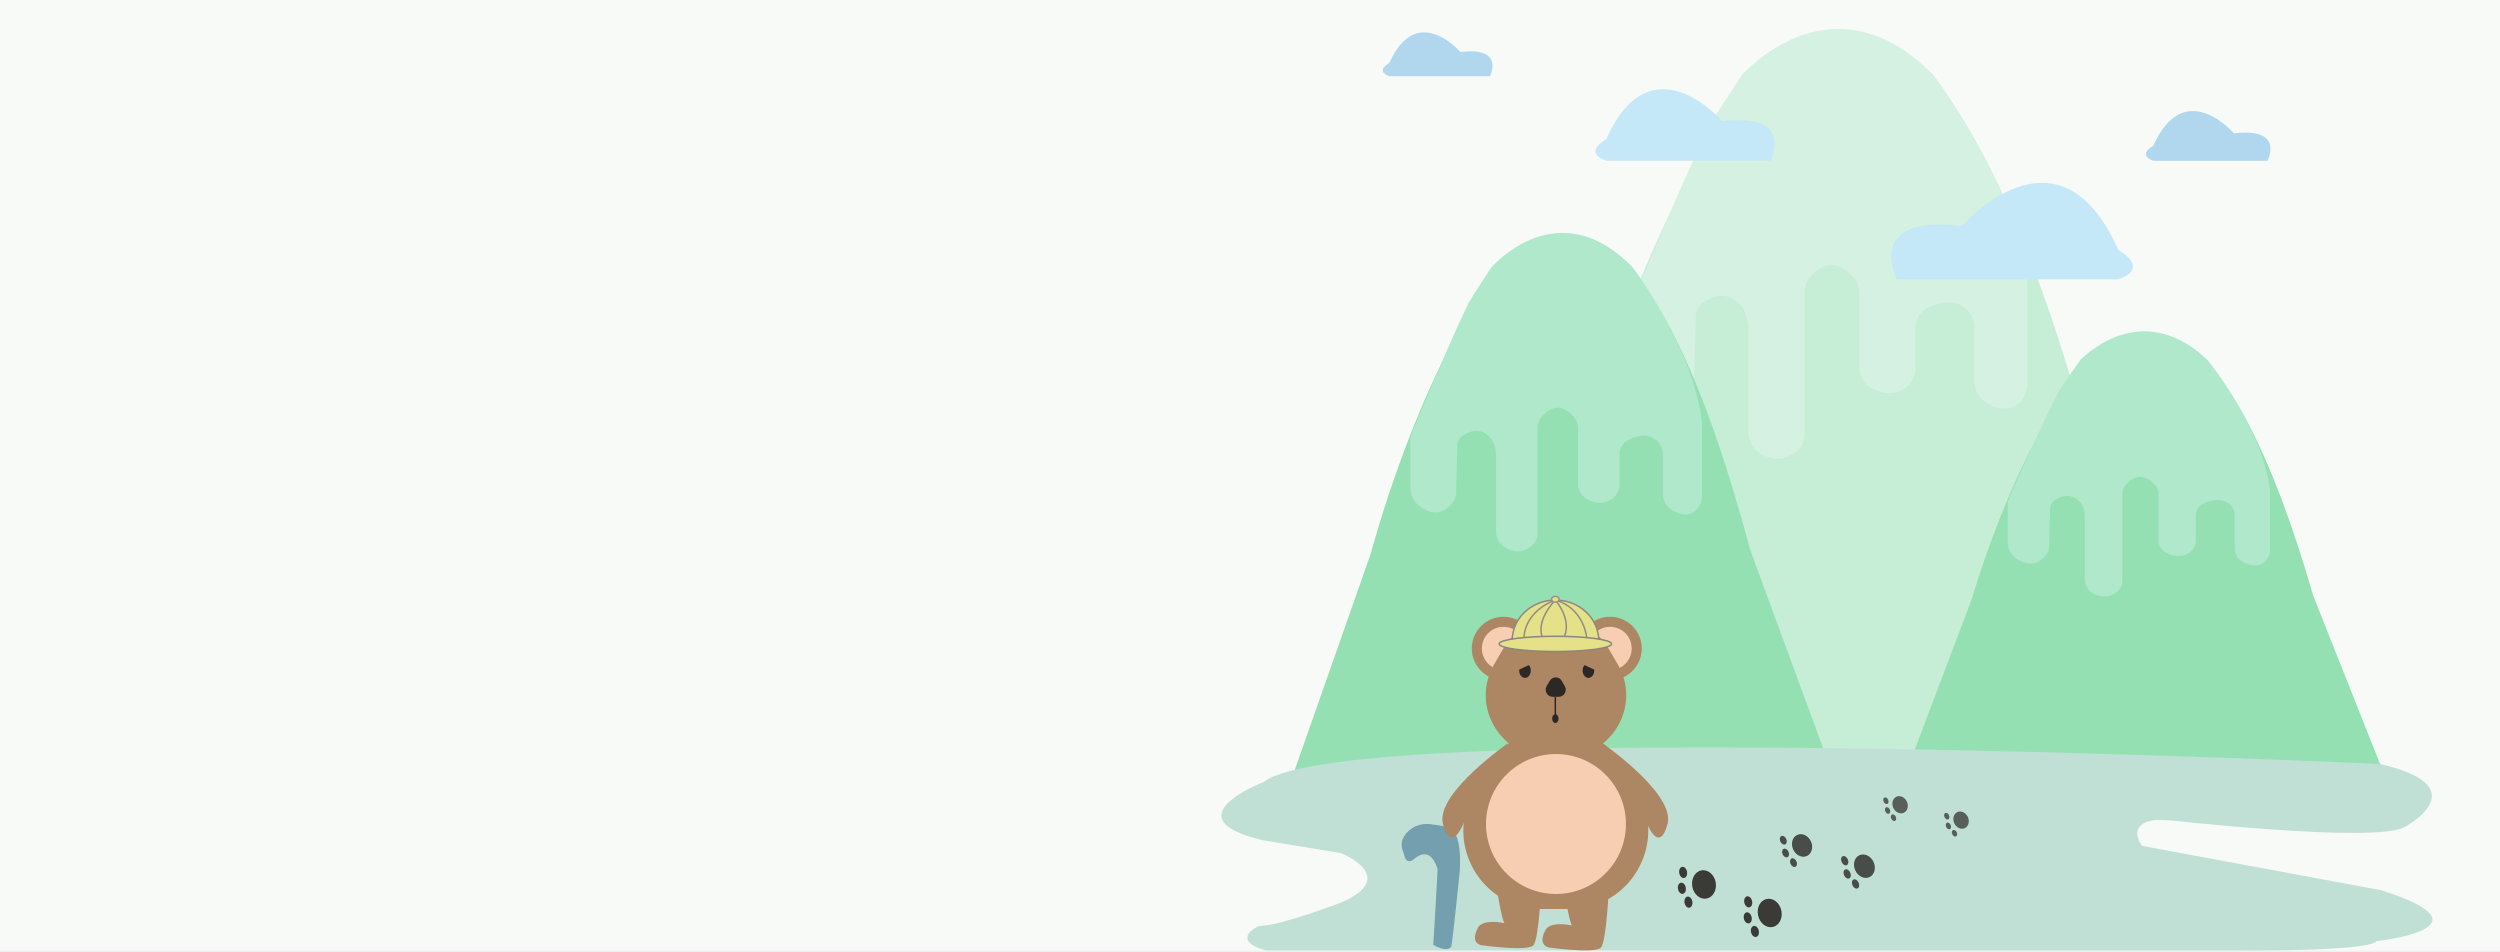
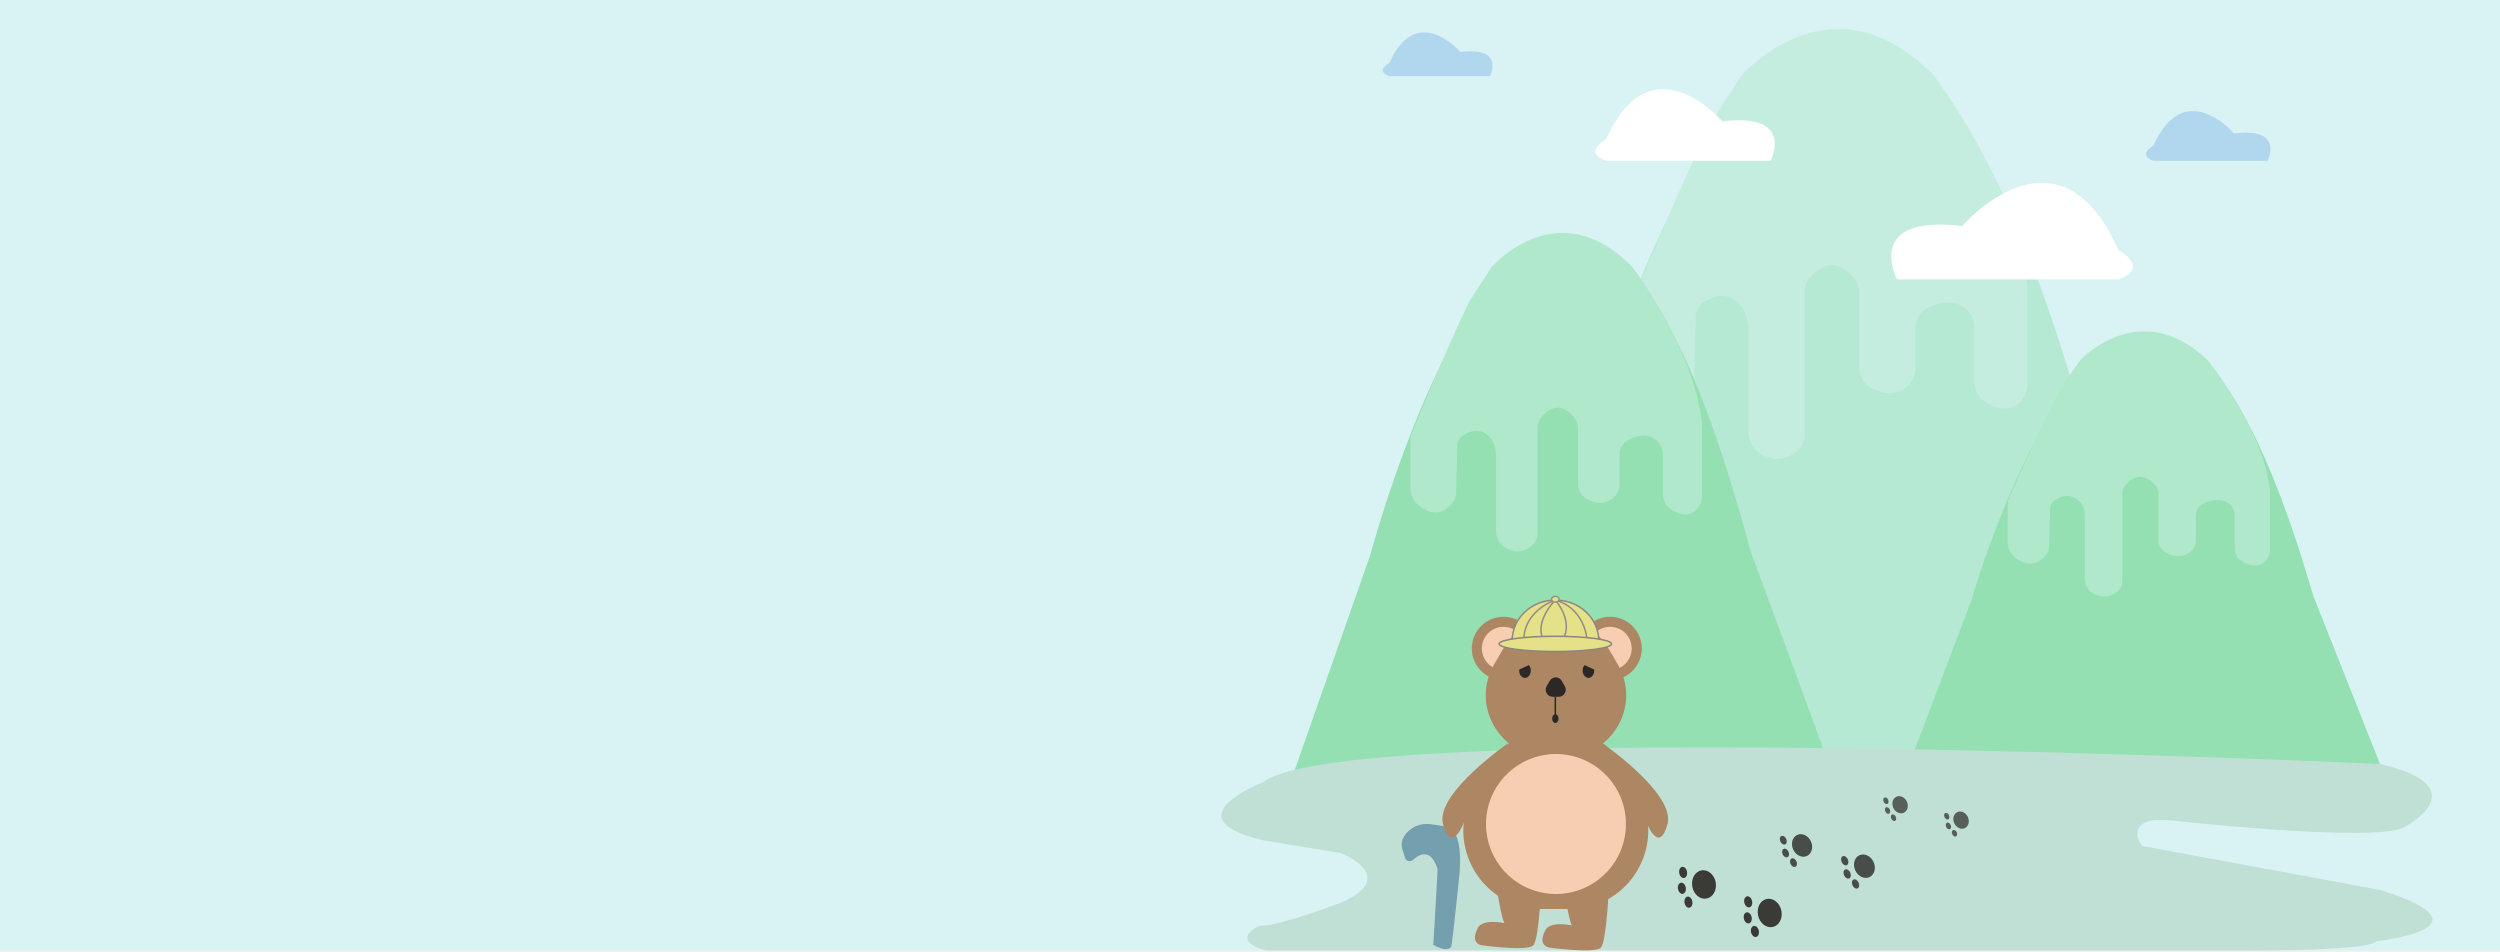
<svg xmlns="http://www.w3.org/2000/svg" version="1.1" id="圖層_1" x="0px" y="0px" viewBox="0 0 1640 624" style="enable-background:new 0 0 1640 624;" xml:space="preserve">
  <style type="text/css">
- 	.st0{fill:#F8FAF8;}
+ 	.st0{fill:#D9F3F4;}
	.st1{fill:#B0D7ED;}
	.st2{opacity:0.5;}
	.st3{fill:#94E0B3;}
	.st4{fill:#AFE8CA;}
- 	.st5{fill:#C4E8F7;}
+ 	.st5{fill:#FFFFFF;}
	.st6{fill:#C1E0D5;}
	.st7{display:none;}
	.st8{display:inline;fill:#826046;}
	.st9{display:inline;fill:#C9A183;}
	.st10{display:inline;fill:#F2A566;stroke:#000000;stroke-miterlimit:10;}
	.st11{display:inline;fill:#221C23;}
	.st12{display:inline;fill:#EAB9DB;}
	.st13{display:inline;fill:#EA8C47;}
	.st14{display:inline;fill:#B54E15;}
	.st15{fill:#749FAF;}
	.st16{fill:#AD8663;}
	.st17{fill:#F7CEB2;}
	.st18{fill:#2B2826;}
	.st19{fill:none;stroke:#2B2826;stroke-miterlimit:10;}
	.st20{fill:#E5E188;stroke:#918883;stroke-miterlimit:10;}
	.st21{fill:#E5E188;stroke:#8C8580;stroke-miterlimit:10;}
	.st22{fill:none;stroke:#938C86;stroke-miterlimit:10;}
	.st23{fill:#E5E188;stroke:#99918C;stroke-miterlimit:10;}
	.st24{opacity:0.9;}
	.st25{opacity:0.8;}
	.st26{opacity:0.7;}
</style>
  <rect class="st0" width="1640" height="623.5" />
  <g id="山">
</g>
  <g id="雲">
</g>
  <g id="陰影">
</g>
  <g id="山山">
    <path class="st1" d="M825.2,536.9" />
    <g class="st2">
      <path class="st3" d="M1034.9,303.4c0,0,168.6-632.1,338.2-4.1c0.3,1,0.6,2.1,1,3.1l87.2,235.6H951.9L1034.9,303.4z" />
      <path class="st4" d="M1268.2,49.1c-60.7-61.4-114.2-11.9-125.6,0.2c-6.6,10.2-13.5,20.6-20.2,31.1c-14.2,28.9-32.8,72.8-43.5,98.5    c-1.8,4.8-3.7,9.4-5.8,14c-0.7,1.7-1.3,3.1-1.7,4.2c-0.7,1.7-1,3.4-1,5.3v41.8c0,6.5,3,12.7,8.2,16.6c7.9,5.9,20.3,10.6,30.7-4.7    c1.3-1.9,2-4.1,2-6.4l1-35.5v-6c0-4.1,2.1-8,5.6-10.2c6.4-4,17.1-7.7,25.6,4.3l1.3,3c1.4,3.1,2.1,6.5,2.1,9.9v67.9    c0,6,3.1,11.5,8.2,14.6c6,3.5,14.5,5.7,23.5-1.6c3.3-2.7,5.2-6.8,5.2-11v-93.5c0-3.3,1.1-6.5,3.2-9.1c5.2-6.5,16.3-15.7,29.3,0    c2.2,2.7,3.4,6.2,3.4,9.7v49.1c0,5.4,2.9,10.4,7.6,13.1c6.3,3.5,15.4,6.2,23.7-0.8c3.6-3,5.6-7.5,5.6-12.2v-26.8    c0-5.1,2.8-9.8,7.3-12.2c6.5-3.5,16.4-6.7,24.6-0.7c4.4,3.1,6.7,8.3,6.7,13.7c0,8.6,0,24.7,0,34.4c0,5.9,3,11.5,8.1,14.5    c5.8,3.5,13.7,6.1,20.5,0.6c4.1-3.2,6.2-8.4,6.2-13.6V187C1322.1,118.9,1268.2,49.1,1268.2,49.1z" />
    </g>
    <g>
      <path class="st3" d="M899.1,363.5c0,0,124.1-468.5,249-3c0.2,0.8,0.5,1.5,0.8,2.3l64.2,174.6H838L899.1,363.5z" />
      <path class="st4" d="M1070.8,175.1c-44.7-45.5-84-8.8-92.4,0.2c-4.9,7.6-10,15.2-14.8,23c-10.4,21.4-24.2,53.9-32.1,73    c-1.3,3.5-2.8,7-4.3,10.4c-0.5,1.3-0.9,2.3-1.3,3.1c-0.5,1.2-0.8,2.6-0.8,3.9v31c0,4.8,2.2,9.4,6,12.3c5.8,4.4,14.9,7.8,22.6-3.5    c0.9-1.4,1.4-3.1,1.5-4.8l0.7-26.3V293c0-3.1,1.5-5.9,4.1-7.5c4.7-3,12.6-5.7,18.8,3.2l1,2.2c1,2.3,1.6,4.8,1.6,7.3v50.3    c0,4.4,2.3,8.5,6.1,10.8c4.4,2.6,10.7,4.2,17.3-1.2c2.4-2,3.9-5,3.9-8.2v-69.3c0-2.4,0.8-4.8,2.4-6.7c3.9-4.8,12-11.7,21.6,0    c1.7,2,2.5,4.6,2.5,7.2v36.4c0,4,2.1,7.7,5.6,9.7c4.6,2.6,11.3,4.6,17.5-0.6c2.6-2.2,4.1-5.6,4.1-9v-19.8c0-3.8,2.1-7.2,5.4-9    c4.8-2.6,12-4.9,18.1-0.6c3.2,2.3,5,6.2,5,10.2c0,6.4,0,18.3,0,25.5c0,4.4,2.2,8.5,6,10.8c4.2,2.6,10.1,4.5,15.1,0.4    c3-2.4,4.6-6.2,4.6-10.1v-47.6C1110.5,226.8,1070.8,175.1,1070.8,175.1z" />
    </g>
    <g>
      <path class="st3" d="M1293.6,392.7c0,0,111.5-389.9,223.7-2.5c0.2,0.6,0.4,1.3,0.7,1.9l57.7,145.3h-336.9L1293.6,392.7z" />
      <path class="st4" d="M1447.9,235.9c-40.2-37.8-75.5-7.3-83.1,0.1c-4.4,6.3-9,12.7-13.3,19.2c-9.4,17.8-21.7,44.9-28.8,60.7    c-1.2,2.9-2.5,5.8-3.8,8.6c-0.5,1.1-0.9,1.9-1.1,2.6c-0.5,1-0.7,2.1-0.7,3.2v25.8c0,4,2,7.9,5.4,10.2c5.2,3.6,13.4,6.5,20.3-2.9    c0.9-1.2,1.3-2.5,1.3-4l0.7-21.9V334c0-2.5,1.4-4.9,3.7-6.3c4.2-2.5,11.3-4.7,16.9,2.7l0.9,1.9c0.9,1.9,1.4,4,1.4,6.1v41.9    c0,3.7,2.1,7.1,5.4,9c3.9,2.2,9.6,3.5,15.6-1c2.2-1.7,3.5-4.2,3.5-6.8v-57.7c0-2,0.7-4,2.1-5.6c3.5-4,10.8-9.7,19.4,0    c1.5,1.7,2.3,3.8,2.3,6v30.3c0,3.3,1.9,6.4,5.1,8.1c4.1,2.2,10.2,3.8,15.7-0.5c2.4-1.9,3.7-4.6,3.7-7.5V338c0-3.1,1.8-6,4.8-7.5    c4.3-2.2,10.8-4.1,16.3-0.5c2.9,1.9,4.4,5.1,4.4,8.5c0,5.3,0,15.2,0,21.2c0,3.7,2,7.1,5.4,9c3.8,2.1,9.1,3.7,13.6,0.4    c2.7-2,4.1-5.2,4.1-8.4V321C1483.5,278.9,1447.9,235.9,1447.9,235.9z" />
    </g>
    <path class="st1" d="M911.4,41.3c0,0-9.7,5.1,0,8.7h66c0,0,10.2-19.5-19.4-15.9C958,34.1,929.4,0.9,911.4,41.3z" />
    <path class="st5" d="M1053.7,91.3c0,0-15.9,8.4,0,14.2h107.8c0,0,16.6-31.8-31.7-25.9C1129.8,79.5,1083,25.2,1053.7,91.3z" />
    <path class="st1" d="M1412.6,95.6c0,0-11,5.8,0,9.9h74.9c0,0,11.6-22.1-22-18C1465.5,87.5,1433,49.7,1412.6,95.6z" />
    <path class="st5" d="M1389.7,164.1c0,0,21.4,11.3,0,19.2h-145.3c0,0-22.4-42.9,42.7-35C1287.1,148.3,1350.2,75,1389.7,164.1z" />
    <path class="st6" d="M828.9,513c0,0-62.3,23.9,0,38.3l51,8.4c0,0,38.5,15.5,0,32.3c0,0-39.2,15.1-52.6,15.3c-2.4,0-7.3,3.4-8.5,5.6   c-1.5,3-0.7,7.1,11.5,10.6h634.8c0,0,88.5,1,94-6.1c0,0,80.2-8.7,3.1-33.4l-157-29.1c0,0-12.4-16,12.4-17.4c0,0,140.5,16,159.7,5.1   c0,0,49.6-26.2-15.8-41.4C1561.5,501.1,883.8,470.1,828.9,513z" />
  </g>
  <g id="圖層_5" class="st7">
    <path class="st8" d="M974.5,609.5c0,0-61.5,11.4-51.3-60c0,0,3.3-15.3,18.1-26.1c0,0,17.4-12.3,2.8-24.3c0,0-7.9-3.5-11.1-0.5   c0,0,7.2-46.3,55.2-22.4c0,0,17.1,10.6,6.5,31.7l-9.7,29.8L974.5,609.5z" />
    <path class="st8" d="M1053.5,522.1c0.2-0.3,0.5-0.7,0.8-1s0.6-0.7,1-1.4s0.8-1.4,1.2-2.1c0.1-0.1,0.1-0.3,0.2-0.4   c1.4-4.4,1.7-12.5-3.9-26.5c-10.3-26.2-15.1-23.6-15.1-23.6s-11.6-9.5-34.4-0.2c0,0-12,9.2-14.2,19.3c0,0-13.3,27.4-3.9,34.6   l3.5,2.7c3.9,3,8.5,5.2,13.4,6.3l15.5,3.5c0,0,20.9,3.8,35.6-11C1053.3,522.3,1053.4,522.2,1053.5,522.1z" />
    <path class="st8" d="M996.3,475.7c0,0-7.9-5-2.6-16.4c0,0,9-0.4,12.4,7.4L996.3,475.7z" />
    <path class="st9" d="M998.4,472.7c0,0-3.7-4.2-1.5-7.5c0,0,2.1-2.3,6.4,3.7C1003.3,468.9,999.1,473.7,998.4,472.7z" />
    <path class="st8" d="M1036.9,466.7c0,0,2.5-7.3,12.2-7.1c0,0,4.8,8.5-2.6,16.3C1046.5,476,1039.7,467.1,1036.9,466.7z" />
    <path class="st9" d="M1040.4,467.8c0,0,2.9-4,5.2-2.5c0,0,3.1,0.9-0.8,7.1L1040.4,467.8z" />
    <path class="st9" d="M1006,466.4c0,0,14.2,8.8,15.5,27.2h2.3c0,0,1.5-20.9,13.5-26.9C1037.3,466.6,1026.5,456.9,1006,466.4z" />
    <path class="st10" d="M1006,493.5" />
    <ellipse class="st11" cx="1006" cy="496.3" rx="2" ry="2.8" />
    <ellipse class="st11" cx="1036.2" cy="496.3" rx="2" ry="2.8" />
    <path class="st11" d="M1019.5,493.9c0,0-2.4-0.1-2,3.1c0,0,2.4,3.6,4.2,3.3h1.4c0,0,2.7-1,3.4-2.8c0,0,1.9-1.6,0-3.1   C1026.4,494.4,1026.2,492.9,1019.5,493.9z" />
    <path class="st11" d="M1021.7,500.3c0,0-0.5,1.5,0,3c0,0-3.1-0.3-2.9-0.7s-0.9,0.8,0,1.1c0,0,2,1.5,4.7,0.7c0,0,2.3-0.1,2.7-1.5   c0,0-0.1-0.9-1.4,0l-1.8,0.4c0,0,0.3-2,0.1-3H1021.7z" />
    <ellipse class="st12" cx="1003.8" cy="502.9" rx="4.2" ry="2.4" />
    <ellipse class="st12" cx="1038.3" cy="503.4" rx="4.2" ry="2.4" />
    <path class="st9" d="M1002.5,528.8c0,0,29.4,9.6,40.3-0.7c0,0,11.8,14.7,2.6,24.7c0,0-9.2,11.9-34.8,2.9   C1010.6,555.8,989.4,551.7,1002.5,528.8z" />
    <path class="st9" d="M1055.8,566.3c-0.7-1.9-0.8-4-1.5-5.9c-0.2-0.7-0.3-1.4-0.1-2.1c-0.1-0.8,0.1-1.6,0.5-2.3   c0-0.1,0.1-0.2,0.1-0.3c0.3-0.5,0.8-1,1.3-1.4c-0.7-3.2-1.3-5.1-1.3-5.1l-11.9,7.6c-26.5,6.1-8.4-13.4-8.4-13.4   c-9.8,7.3-28.4,2.5-28.4,2.5c6.1,10.5-8.5,12.3-8.5,12.3c-8,3.3-22.6-6.9-22.6-6.9l0.1,16.8c42.9-1.8,35,53.7,35,53.7   c2.8-0.1,4.9,0.4,6.5,1.1c1.9-0.8,3.8-1.6,5.9-2.1c2.9-0.7,5.6-0.5,8.5-0.8c5.8-0.6,11-4.2,15.7-7.3c0.6-0.4,1.2-0.6,1.8-0.7   c9.7-12.7,10.9-29.7,9.9-42.8C1057.2,568.5,1056.3,567.5,1055.8,566.3z" />
    <path class="st13" d="M1025.8,539.5c0,0-6.6-1.2-14.1,6.2c0,0-6.5,7.1,2.8,8.4c0,0,17.3,3.4,27.4,0.6c0,0,6.2-2.4,1.1-8.7   c0,0-5.8-7.3-14.8-6.4l-0.1-4.1c0,0-0.6-2.9-2.8,0L1025.8,539.5z" />
    <path class="st14" d="M1012.3,553.6c0,0-2.4,19.7,12.3,24.6c0,0,18.5,4.9,17.4-23.4" />
    <path class="st8" d="M992.5,524.6c0,0-66,77.3,2,98.1c0,0,27.8,1.9,37.9-0.3c0,0,2.7-9-8.4-10.1c0,0,8.8-35.6-27.1-38.5   c0,0-2.5-11.6-0.1-12c0,0,9.1,5.2,16.9,4.7c0,0,7.2-1.8,7.7-3.1c0,0,5-5.2-7.6-8.1c0,0-23-4.9-9-26.8   C1004.9,528.4,992.7,526,992.5,524.6z" />
    <path class="st8" d="M1051.6,523.4c0,0,14.3,12.8,7.8,28.7c0,0-6,13.2-16.3,14.2c0,0-16,3.7-5.4-10.2c0,0,14.6-4.5,8.8-16.9   l-4.7-10.6L1051.6,523.4z" />
    <path class="st8" d="M1071.8,615.7c0,0-24.2,4.9-31.8,0.7c0,0,22.7-7.1,15.9-49.6c0,0,23.3,17.8,4.7,39.7c0,0,9.1-0.7,10.9,8   c0.1,0.6,0.2,1.3,0.3,2" />
    <path class="st14" d="M1083.5,614.2c0,0,8.3,4.1,12.7-1.4c0,0,5-7.2-7.7-11.1" />
    <path class="st13" d="M1080.2,606.6c0,0-1.5,2.6,0.6,7c0,0,2.1,3.9,4.1,0.1c0,0,4.1-6.9,4.4-11.6c0,0-0.1-3-3.6-1.8   c0,0-4.1,1.3-5,5.3l-1.8-0.6c0,0-1.4-0.2-0.4,1.2L1080.2,606.6z" />
    <path class="st14" d="M1104,597c0,0-6.3,10.2,0.3,16.5c0,0,8.6,7.3,15.2-8.5" />
    <path class="st13" d="M1114.1,593.7c0,0-3.2-2.3-9.1-0.1c0,0-5.3,2.2-0.7,5.3c0,0,8.4,6.2,14.4,7.2c0,0,3.9,0.2,2.8-4.5   c0,0-1.2-5.4-6.2-7.2l1-2.2c0,0,0.4-1.7-1.5-0.7L1114.1,593.7z" />
    <path class="st14" d="M1140.8,602.6c0,0,2.3,14.7,13.6,15.4c0,0,14-0.1,7.5-20.4" />
    <path class="st13" d="M1147.7,591.3c0,0-4.9,0.5-8.6,7.3c0,0-3.2,6.4,3.6,5.5c0,0,12.9-0.9,19.4-5c0,0,3.9-2.9-1-6.5   c0,0-5.5-4.1-11.7-1.7l-0.9-2.9c0,0-1-2-2,0.6L1147.7,591.3z" />
    <path class="st14" d="M1180.9,600.1c0,0-12.1-0.2-14.1,9.3c0,0-1.7,11.9,15.4,9.3" />
    <path class="st13" d="M1189.1,607.6c0,0,0.3-4.2-4.8-8.4c0,0-4.7-3.6-4.9,2.3c0,0-0.9,11.1,1.5,17.2c0,0,1.9,3.7,5.4,0.1   c0,0,4-4.1,2.9-9.6l2.5-0.3c0,0,1.7-0.6-0.2-1.8L1189.1,607.6z" />
  </g>
  <g id="圖層_8">
</g>
  <g id="圖層_6">
</g>
  <g id="圖層_7">
    <g>
      <path class="st15" d="M926.9,564.1c4.3-3.9,11.6-7.6,15.9,5.3c0.2,0.6,0.3,1.2,0.2,1.8c-1.3,26-2.8,48.6-2.8,48.6    s8.6,5.3,11.8,1.3c1.2-5.8,5.5-48.6,5.5-48.6s2.8-28-8.3-30.2c-4.7-0.9-8.7-1.4-11.7-1.7c-5.1-0.5-10.1,1.2-13.8,4.8    c-3,2.9-5.3,7-3.7,12l1.7,5.3C922.3,564.9,925.1,565.7,926.9,564.1z" />
      <path class="st16" d="M1025.5,580.3c0,0,3.9,25.5,5.8,26.8c0,0-15.4-3.5-17.9,3.9c0,0-4.7,8.3,2.3,10.5c0,0,30.6,4.4,34.5,0.1    c3.9-4.3,5.4-43.2,5.4-43.2L1025.5,580.3z" />
      <path class="st16" d="M981.2,578.8c0,0,3.9,25.5,5.8,26.8c0,0-15.4-3.5-17.9,3.9c0,0-4.7,8.3,2.3,10.5c0,0,30.6,4.4,34.5,0.1    c3.9-4.3,5.4-43.2,5.4-43.2L981.2,578.8z" />
      <path class="st16" d="M1020.7,596.3h-9.3c-39.6,0-64.3-42.8-44.5-77.1l4.6-8l4.6-8c19.8-34.3,69.3-34.3,89,0l4.6,8l4.6,8    c19.8,34.3-4.9,77.1-44.5,77.1H1020.7z" />
      <circle class="st16" cx="986.3" cy="425.4" r="20.8" />
      <circle class="st16" cx="1056.2" cy="425.4" r="20.8" />
      <circle class="st17" cx="986.3" cy="425.4" r="14.2" />
      <circle class="st17" cx="1056.2" cy="425.4" r="14.2" />
      <path class="st16" d="M1020.7,496.5h-5.6c-31.1,0-50.5-33.7-35-60.6l2.8-4.8l2.8-4.8c15.6-26.9,54.4-26.9,70,0l2.8,4.8l2.8,4.8    c15.6,26.9-3.9,60.6-35,60.6H1020.7z" />
      <path class="st18" d="M996.7,439.2c0,0.2-0.1,0.4-0.1,0.7c0,2.7,1.7,4.8,3.8,4.8s3.8-2.2,3.8-4.8c0-1.5-0.5-2.8-1.3-3.6    L996.7,439.2z" />
      <path class="st18" d="M1045.7,439.2c0,0.2,0.1,0.4,0.1,0.7c0,2.7-1.7,4.8-3.8,4.8s-3.8-2.2-3.8-4.8c0-1.5,0.5-2.8,1.3-3.6    L1045.7,439.2z" />
      <path class="st18" d="M1016.6,446.7l-2,3.4c-1.8,3.1,0.4,7,4,7h3.9c3.6,0,5.8-3.9,4-7l-2-3.4    C1022.9,443.6,1018.4,443.6,1016.6,446.7z" />
      <line class="st19" x1="1020.3" y1="457.1" x2="1020.3" y2="469.1" />
      <ellipse class="st18" cx="1020.3" cy="471.4" rx="2.1" ry="2.9" />
      <ellipse transform="matrix(0.1891 -0.982 0.982 0.1891 296.8323 1440.651)" class="st17" cx="1020.7" cy="540.6" rx="45.9" ry="45.9" />
      <path class="st16" d="M989.5,487.4c0,0-45.9,31.7-43.2,51.7c0.1,0.5,0.2,1,0.3,1.5c5.4,19.9,13.3,0,13.3,0L989.5,487.4z" />
      <path class="st16" d="M1051,487.4c0,0,45.9,31.7,43.2,51.7c-0.1,0.5-0.2,1-0.3,1.5c-5.4,19.9-13.3,0-13.3,0L1051,487.4z" />
      <g>
        <path class="st20" d="M1022,393.7c-0.1,0.1-0.2,0.1-0.3,0.2c-0.4,0.2-0.9,0.3-1.4,0.3s-1-0.1-1.4-0.3c-0.1,0-0.2-0.1-0.3-0.2     c-14.9,0.9-26.6,12.4-26.6,26.5c0,0.3,0,0.5,0,0.8h56.8c0-0.3,0-0.5,0-0.8C1048.7,406.1,1036.9,394.5,1022,393.7z" />
        <ellipse class="st21" cx="1020.3" cy="422.4" rx="36.9" ry="5" />
        <path class="st22" d="M1019.6,394.4c-5.4,6-10.5,14.7-8.1,23" />
        <path class="st22" d="M999.7,418.3c0.6-11.3,8.9-19.9,19-24" />
        <path class="st22" d="M1022.1,394.2c10.6,3.6,17.3,13.2,18.8,24.1" />
        <path class="st22" d="M1026.3,417.4c3.2-7.9-0.4-16.7-5.4-23" />
        <ellipse class="st23" cx="1020.3" cy="393.1" rx="2.5" ry="1.9" />
      </g>
    </g>
  </g>
  <g id="圖層_9">
    <g class="st24">
      <ellipse transform="matrix(0.9851 -0.1721 0.1721 0.9851 -83.1796 201.0292)" class="st18" cx="1117.8" cy="580.2" rx="7.8" ry="9.4" />
      <ellipse transform="matrix(0.9851 -0.1721 0.1721 0.9851 -85.3281 199.4456)" class="st18" cx="1107.6" cy="591.8" rx="2.6" ry="3.7" />
      <ellipse transform="matrix(0.9851 -0.1721 0.1721 0.9851 -83.8275 198.5705)" class="st18" cx="1103.3" cy="582.7" rx="2.6" ry="3.7" />
      <ellipse transform="matrix(0.9851 -0.1721 0.1721 0.9851 -82.0094 198.5512)" class="st18" cx="1104.1" cy="572.3" rx="2.6" ry="3.7" />
    </g>
    <g class="st24">
      <ellipse transform="matrix(0.9753 -0.221 0.221 0.9753 -103.6559 271.3677)" class="st18" cx="1160.9" cy="598.9" rx="7.8" ry="9.4" />
      <ellipse transform="matrix(0.9753 -0.221 0.221 0.9753 -106.5743 269.5224)" class="st18" cx="1151.2" cy="611" rx="2.6" ry="3.7" />
      <ellipse transform="matrix(0.9753 -0.221 0.221 0.9753 -104.7236 268.2632)" class="st18" cx="1146.5" cy="602.1" rx="2.6" ry="3.7" />
      <ellipse transform="matrix(0.9753 -0.221 0.221 0.9753 -102.3958 268.0705)" class="st18" cx="1146.8" cy="591.6" rx="2.6" ry="3.7" />
    </g>
    <g class="st25">
      <ellipse transform="matrix(0.9094 -0.416 0.416 0.9094 -123.56 542.0135)" class="st18" cx="1182.1" cy="554.6" rx="6.4" ry="7.6" />
      <ellipse transform="matrix(0.9094 -0.416 0.416 0.9094 -128.7854 540.6813)" class="st18" cx="1176.5" cy="565.9" rx="2.1" ry="3" />
      <ellipse transform="matrix(0.9094 -0.416 0.416 0.9094 -126.6346 537.9435)" class="st18" cx="1171.3" cy="559.6" rx="2.1" ry="3" />
      <ellipse transform="matrix(0.9094 -0.416 0.416 0.9094 -123.2748 536.5587)" class="st18" cx="1169.8" cy="551.2" rx="2.1" ry="3" />
    </g>
    <g class="st25">
      <ellipse transform="matrix(0.9094 -0.416 0.416 0.9094 -125.5108 560.2637)" class="st18" cx="1223" cy="568.2" rx="6.6" ry="7.9" />
      <ellipse transform="matrix(0.9094 -0.416 0.416 0.9094 -130.9203 558.8753)" class="st18" cx="1217.2" cy="579.9" rx="2.2" ry="3.2" />
      <ellipse transform="matrix(0.9094 -0.416 0.416 0.9094 -128.6656 556.0182)" class="st18" cx="1211.7" cy="573.3" rx="2.2" ry="3.2" />
      <ellipse transform="matrix(0.9094 -0.416 0.416 0.9094 -125.1942 554.5731)" class="st18" cx="1210.1" cy="564.6" rx="2.2" ry="3.2" />
    </g>
    <g class="st26">
      <ellipse transform="matrix(0.9094 -0.416 0.416 0.9094 -106.6244 566.3475)" class="st18" cx="1246.4" cy="527.9" rx="4.9" ry="5.8" />
      <ellipse transform="matrix(0.9094 -0.416 0.416 0.9094 -110.5574 565.3193)" class="st18" cx="1242.1" cy="536.4" rx="1.6" ry="2.3" />
      <ellipse transform="matrix(0.9094 -0.416 0.416 0.9094 -108.9626 563.246)" class="st18" cx="1238.2" cy="531.7" rx="1.6" ry="2.3" />
      <ellipse transform="matrix(0.9094 -0.416 0.416 0.9094 -106.3919 562.2053)" class="st18" cx="1237.1" cy="525.3" rx="1.6" ry="2.3" />
    </g>
    <g class="st26">
      <ellipse transform="matrix(0.9094 -0.416 0.416 0.9094 -107.2011 583.8911)" class="st18" cx="1286.4" cy="538" rx="4.9" ry="5.8" />
      <ellipse transform="matrix(0.9094 -0.416 0.416 0.9094 -111.1681 582.8884)" class="st18" cx="1282.1" cy="546.6" rx="1.6" ry="2.3" />
      <ellipse transform="matrix(0.9094 -0.416 0.416 0.9094 -109.5393 580.7896)" class="st18" cx="1278.1" cy="541.8" rx="1.6" ry="2.3" />
      <ellipse transform="matrix(0.9094 -0.416 0.416 0.9094 -106.9686 579.7489)" class="st18" cx="1277" cy="535.4" rx="1.6" ry="2.3" />
    </g>
  </g>
</svg>
